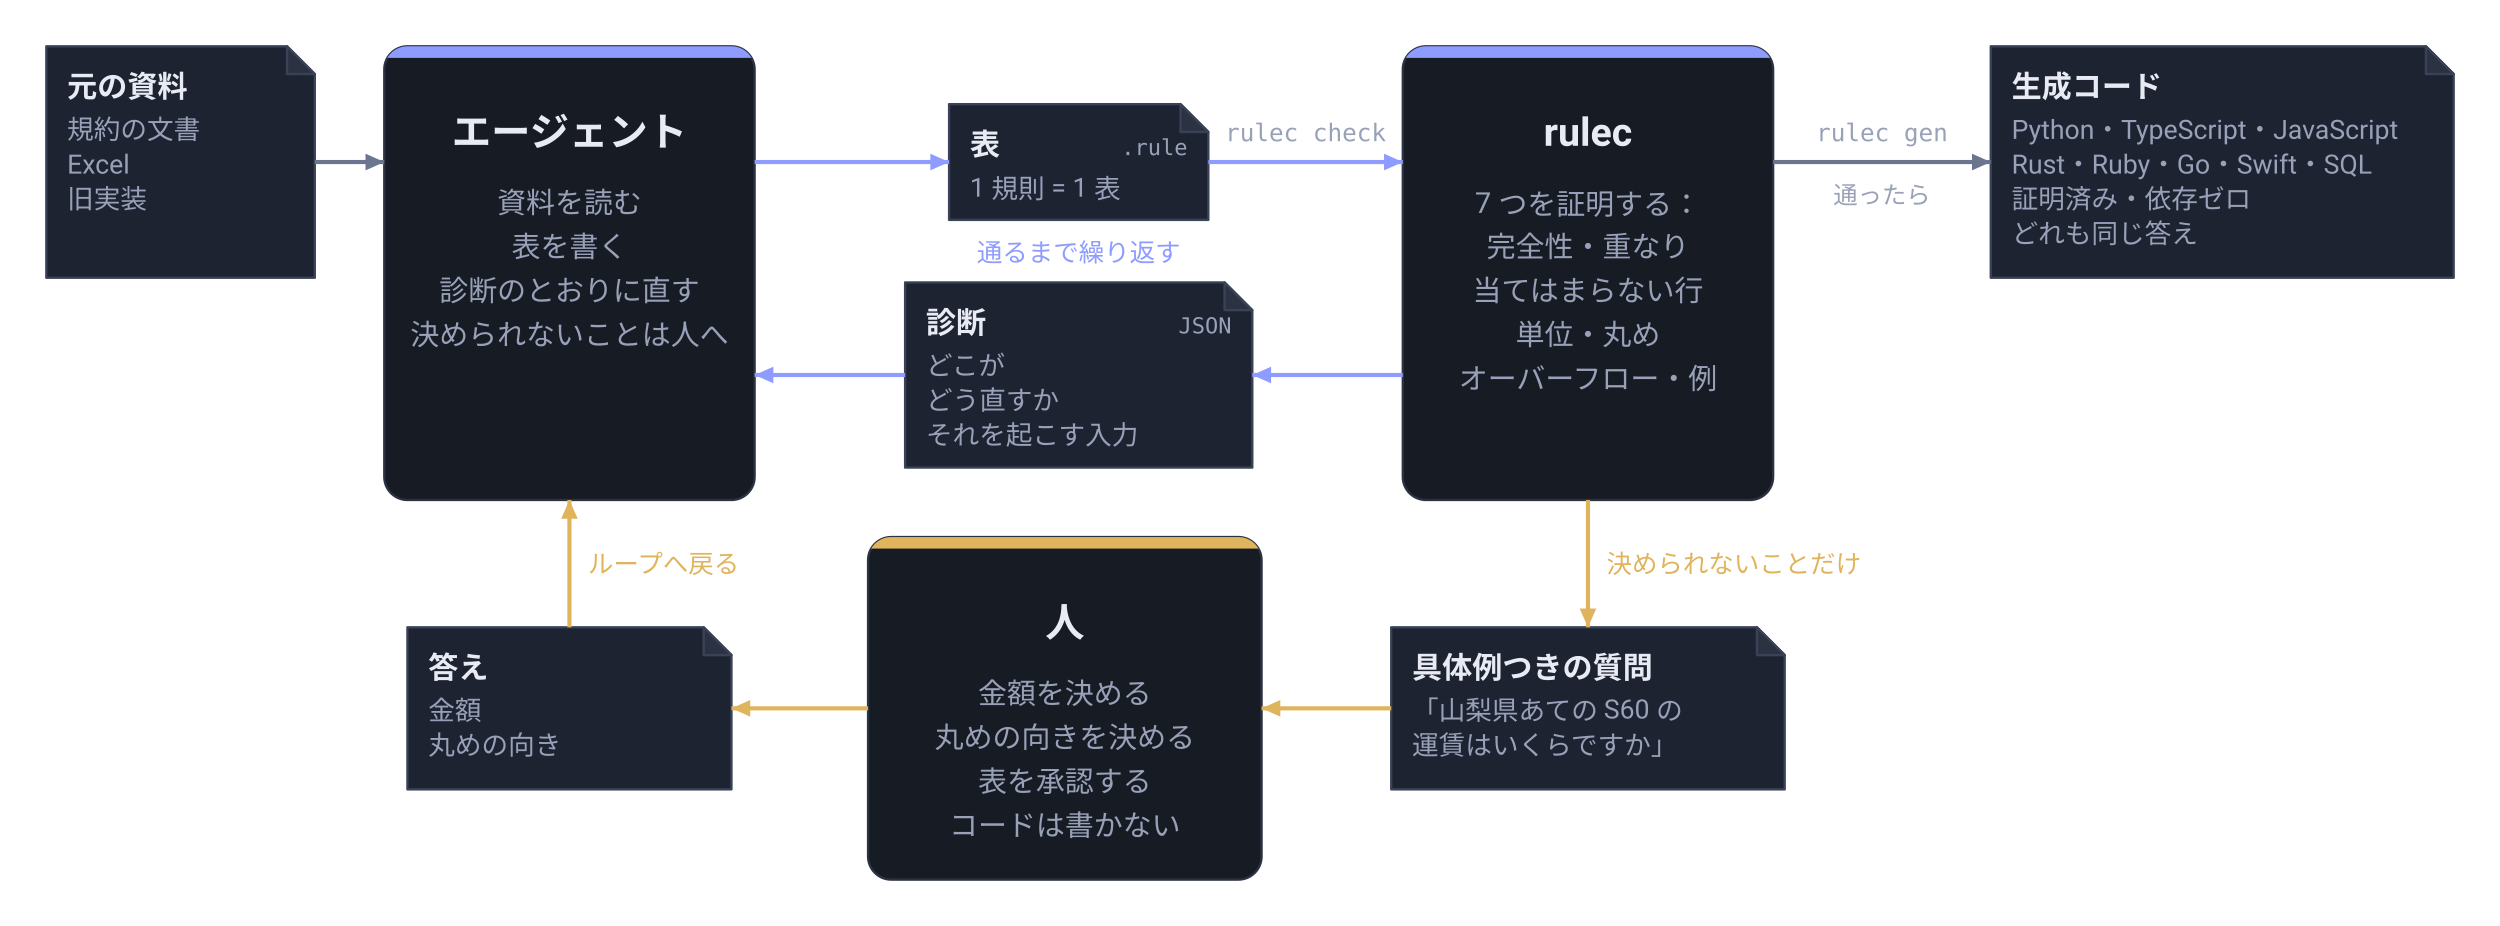
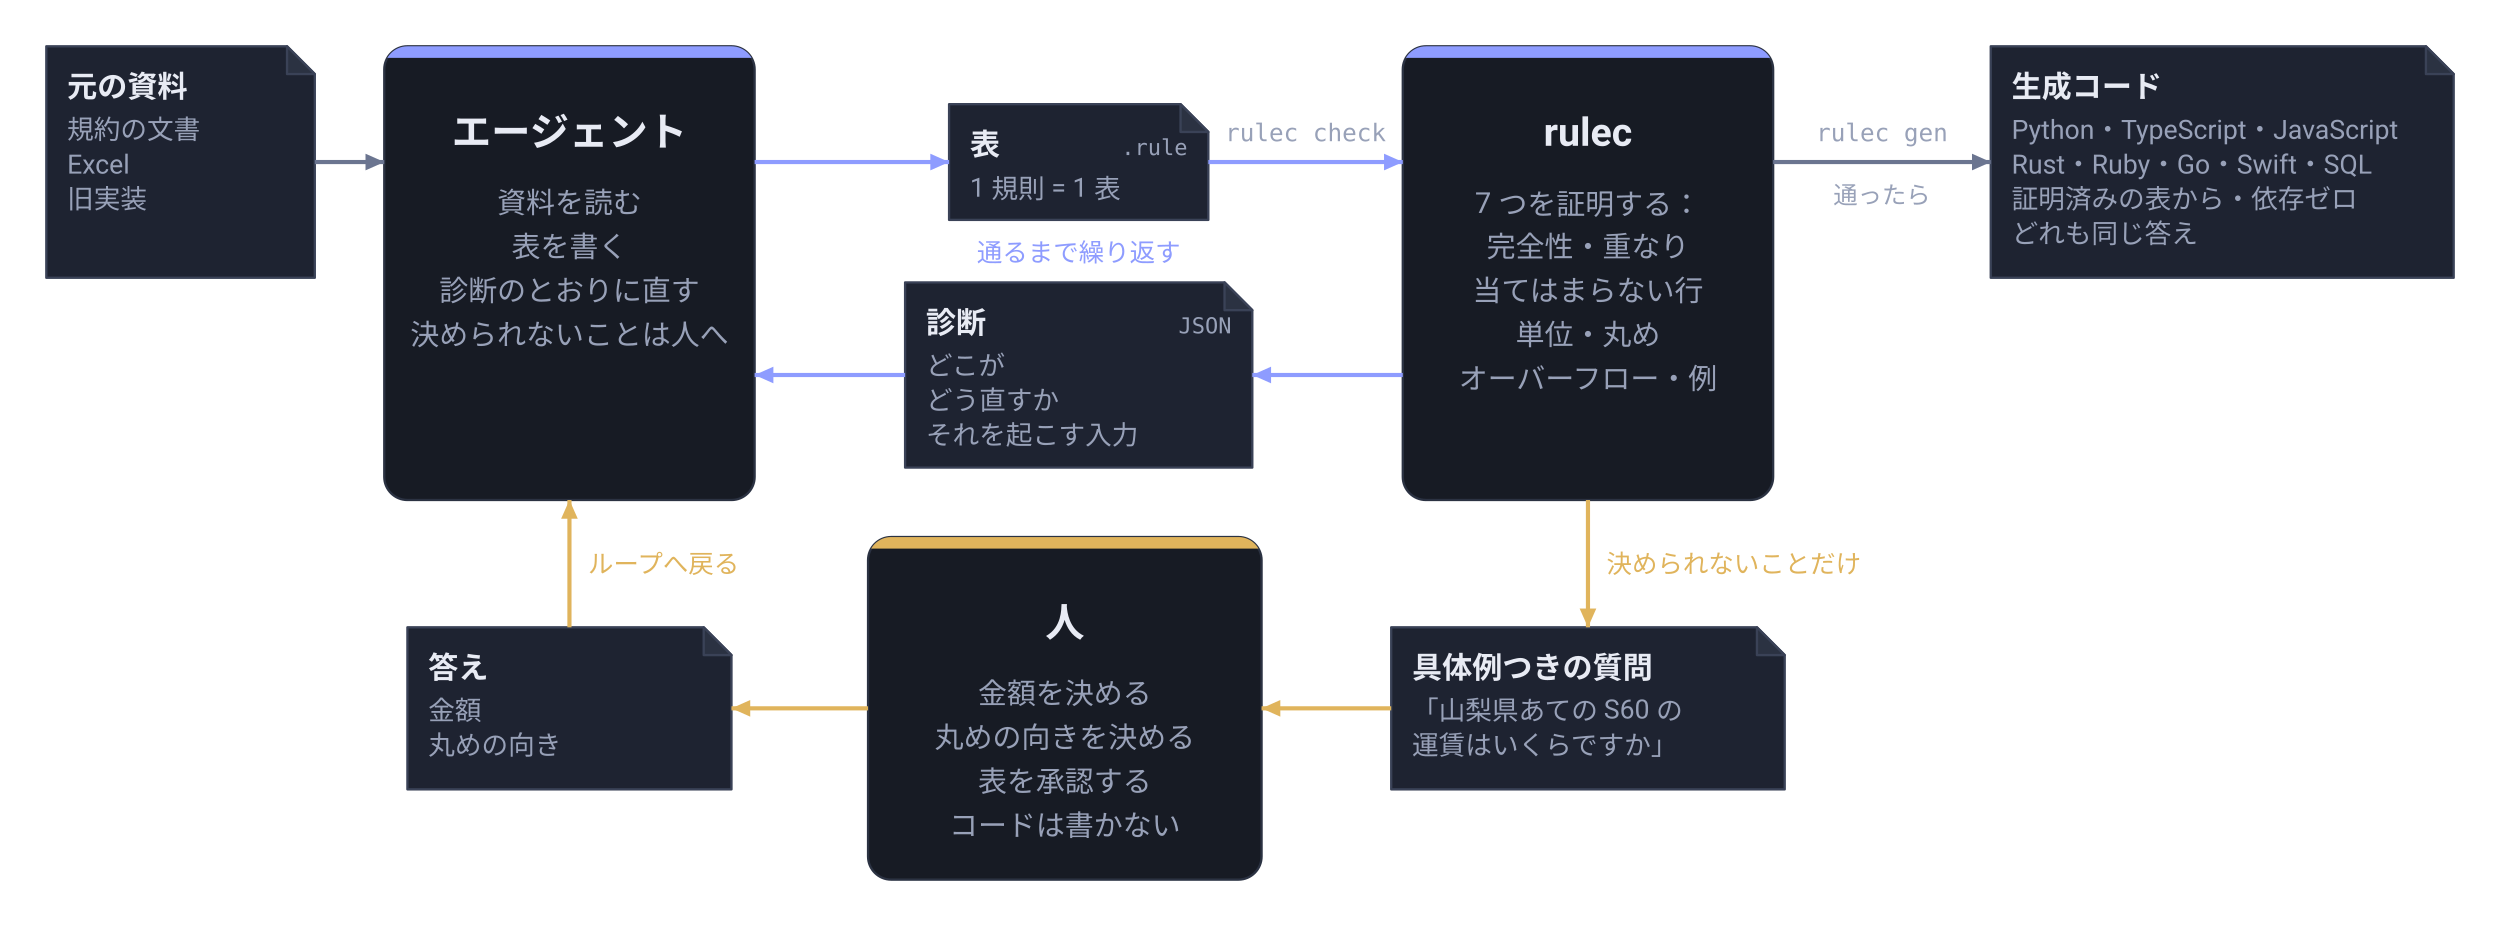
- <svg xmlns="http://www.w3.org/2000/svg" viewBox="0 0 1080 400" width="1080" height="400" role="img" aria-label="エージェントが資料を読んで表（.rule）を書き、rulec check にかける。rulec は診断（どこが・どう直すか・それを起こす入力）を返し、エージェントが直して、表が通るまで繰り返す。道具では決められないことだけが具体例つきの質問として人に渡り、人は金額と丸めの向きを答える。表が通ると rulec gen が証明済みの Python・TypeScript・JavaScript・Rust・Ruby・Go・Swift・SQL を出す。" font-family="-apple-system, BlinkMacSystemFont, &quot;Hiragino Sans&quot;, &quot;Noto Sans JP&quot;, &quot;Yu Gothic&quot;, Meiryo, &quot;Segoe UI&quot;, Roboto, sans-serif">
+ <svg xmlns="http://www.w3.org/2000/svg" viewBox="0 0 1080 400" width="1080" height="400" role="img" aria-label="エージェントが資料を読んで表（.rule）を書き、rulec check にかける。rulec は診断（どこが・どう直すか・それを起こす入力）を返し、エージェントが直して、表が通るまで繰り返す。道具では決められないことだけが具体例つきの質問として人に渡り、人は金額と丸めの向きを答える。表が通ると、証明済みの表から rulec gen が Python・TypeScript・JavaScript・Rust・Ruby・Go・Swift・SQL を出す。" font-family="-apple-system, BlinkMacSystemFont, &quot;Hiragino Sans&quot;, &quot;Noto Sans JP&quot;, &quot;Yu Gothic&quot;, Meiryo, &quot;Segoe UI&quot;, Roboto, sans-serif">
  <defs>
    <marker id="head-neutral" viewBox="0 0 10 10" refX="9" refY="5" markerWidth="9" markerHeight="9" markerUnits="userSpaceOnUse" orient="auto">
      <path d="M0,1 L9,5 L0,9 Z" fill="#6b7590" />
    </marker>
    <marker id="head-accent" viewBox="0 0 10 10" refX="9" refY="5" markerWidth="9" markerHeight="9" markerUnits="userSpaceOnUse" orient="auto">
      <path d="M0,1 L9,5 L0,9 Z" fill="#8e9cff" />
    </marker>
    <marker id="head-human" viewBox="0 0 10 10" refX="9" refY="5" markerWidth="9" markerHeight="9" markerUnits="userSpaceOnUse" orient="auto">
      <path d="M0,1 L9,5 L0,9 Z" fill="#e0b45c" />
    </marker>
  </defs>
  <clipPath id="clip-agent">
    <rect x="166" y="20" width="160" height="196" rx="10" />
  </clipPath>
  <rect x="166" y="20" width="160" height="196" rx="10" fill="#171b24" stroke="#2b3242" />
  <rect x="166" y="20" width="160" height="5" fill="#8e9cff" clip-path="url(#clip-agent)" />
  <text x="246.0" y="63" font-size="17" font-weight="700" text-anchor="middle" fill="#e8ebf4">エージェント</text>
  <text x="246.0" y="92" font-size="12.5" font-weight="400" text-anchor="middle" fill="#98a1b8">資料を読む</text>
  <text x="246.0" y="111" font-size="12.5" font-weight="400" text-anchor="middle" fill="#98a1b8">表を書く</text>
  <text x="246.0" y="130" font-size="12.5" font-weight="400" text-anchor="middle" fill="#98a1b8">診断のとおりに直す</text>
  <text x="246.0" y="149" font-size="12.5" font-weight="400" text-anchor="middle" fill="#98a1b8">決められないことは人へ</text>
  <clipPath id="clip-rulec">
    <rect x="606" y="20" width="160" height="196" rx="10" />
  </clipPath>
  <rect x="606" y="20" width="160" height="196" rx="10" fill="#171b24" stroke="#2b3242" />
  <rect x="606" y="20" width="160" height="5" fill="#8e9cff" clip-path="url(#clip-rulec)" />
  <text x="686.0" y="63" font-size="17" font-weight="700" text-anchor="middle" fill="#e8ebf4">rulec</text>
  <text x="686.0" y="92" font-size="12.5" font-weight="400" text-anchor="middle" fill="#98a1b8">7 つを証明する：</text>
  <text x="686.0" y="111" font-size="12.5" font-weight="400" text-anchor="middle" fill="#98a1b8">完全性・重なり</text>
  <text x="686.0" y="130" font-size="12.5" font-weight="400" text-anchor="middle" fill="#98a1b8">当てはまらない行</text>
  <text x="686.0" y="149" font-size="12.5" font-weight="400" text-anchor="middle" fill="#98a1b8">単位・丸め</text>
  <text x="686.0" y="168" font-size="12.5" font-weight="400" text-anchor="middle" fill="#98a1b8">オーバーフロー・例</text>
  <clipPath id="clip-person">
    <rect x="375" y="232" width="170" height="148" rx="10" />
  </clipPath>
  <rect x="375" y="232" width="170" height="148" rx="10" fill="#171b24" stroke="#2b3242" />
  <rect x="375" y="232" width="170" height="5" fill="#e0b45c" clip-path="url(#clip-person)" />
  <text x="460.0" y="275" font-size="17" font-weight="700" text-anchor="middle" fill="#e8ebf4">人</text>
  <text x="460.0" y="304" font-size="12.5" font-weight="400" text-anchor="middle" fill="#98a1b8">金額を決める</text>
  <text x="460.0" y="323" font-size="12.5" font-weight="400" text-anchor="middle" fill="#98a1b8">丸めの向きを決める</text>
  <text x="460.0" y="342" font-size="12.5" font-weight="400" text-anchor="middle" fill="#98a1b8">表を承認する</text>
  <text x="460.0" y="361" font-size="12.5" font-weight="400" text-anchor="middle" fill="#98a1b8">コードは書かない</text>
  <path d="M20,20 H124 L136,32 V120 H20 Z" fill="#1e2331" stroke="#3a4257" stroke-linejoin="round" />
  <path d="M124,20 V32 H136 Z" fill="#2b3242" stroke="#3a4257" stroke-linejoin="round" />
  <text x="29" y="42" font-size="13" font-weight="600" text-anchor="start" fill="#e8ebf4">元の資料</text>
  <text x="29" y="60" font-size="11.5" font-weight="400" text-anchor="start" fill="#98a1b8">規約の文書</text>
  <text x="29" y="75" font-size="11.5" font-weight="400" text-anchor="start" fill="#98a1b8">Excel</text>
  <text x="29" y="90" font-size="11.5" font-weight="400" text-anchor="start" fill="#98a1b8">旧実装</text>
  <path d="M410,45 H510 L522,57 V95 H410 Z" fill="#1e2331" stroke="#3a4257" stroke-linejoin="round" />
  <path d="M510,45 V57 H522 Z" fill="#2b3242" stroke="#3a4257" stroke-linejoin="round" />
  <text x="419" y="67" font-size="13" font-weight="600" text-anchor="start" fill="#e8ebf4">表</text>
  <text x="513" y="67" font-size="9.5" font-weight="400" text-anchor="end" fill="#98a1b8" font-family="ui-monospace, SFMono-Regular, Menlo, Consolas, monospace">.rule</text>
  <text x="419" y="85" font-size="11.5" font-weight="400" text-anchor="start" fill="#98a1b8">1 規則 = 1 表</text>
  <path d="M391,122 H529 L541,134 V202 H391 Z" fill="#1e2331" stroke="#3a4257" stroke-linejoin="round" />
  <path d="M529,122 V134 H541 Z" fill="#2b3242" stroke="#3a4257" stroke-linejoin="round" />
  <text x="400" y="144" font-size="13" font-weight="600" text-anchor="start" fill="#e8ebf4">診断</text>
  <text x="532" y="144" font-size="9.5" font-weight="400" text-anchor="end" fill="#98a1b8" font-family="ui-monospace, SFMono-Regular, Menlo, Consolas, monospace">JSON</text>
  <text x="400" y="162" font-size="11.5" font-weight="400" text-anchor="start" fill="#98a1b8">どこが</text>
  <text x="400" y="177" font-size="11.5" font-weight="400" text-anchor="start" fill="#98a1b8">どう直すか</text>
  <text x="400" y="192" font-size="11.5" font-weight="400" text-anchor="start" fill="#98a1b8">それを起こす入力</text>
  <path d="M860,20 H1048 L1060,32 V120 H860 Z" fill="#1e2331" stroke="#3a4257" stroke-linejoin="round" />
  <path d="M1048,20 V32 H1060 Z" fill="#2b3242" stroke="#3a4257" stroke-linejoin="round" />
  <text x="869" y="42" font-size="13" font-weight="600" text-anchor="start" fill="#e8ebf4">生成コード</text>
  <text x="869" y="60" font-size="11.5" font-weight="400" text-anchor="start" fill="#98a1b8">Python・TypeScript・JavaScript</text>
  <text x="869" y="75" font-size="11.5" font-weight="400" text-anchor="start" fill="#98a1b8">Rust・Ruby・Go・Swift・SQL</text>
-   <text x="869" y="90" font-size="11.5" font-weight="400" text-anchor="start" fill="#98a1b8">証明済み・依存ゼロ</text>
+   <text x="869" y="90" font-size="11.5" font-weight="400" text-anchor="start" fill="#98a1b8">証明済みの表から・依存ゼロ</text>
  <text x="869" y="105" font-size="11.5" font-weight="400" text-anchor="start" fill="#98a1b8">どれも同じ答え</text>
  <path d="M601,271 H759 L771,283 V341 H601 Z" fill="#1e2331" stroke="#3a4257" stroke-linejoin="round" />
  <path d="M759,271 V283 H771 Z" fill="#2b3242" stroke="#3a4257" stroke-linejoin="round" />
  <text x="610" y="293" font-size="13" font-weight="600" text-anchor="start" fill="#e8ebf4">具体例つきの質問</text>
  <text x="610" y="311" font-size="11.5" font-weight="400" text-anchor="start" fill="#98a1b8">「山梨県あての S60 の</text>
  <text x="610" y="326" font-size="11.5" font-weight="400" text-anchor="start" fill="#98a1b8">運賃はいくらですか」</text>
  <path d="M176,271 H304 L316,283 V341 H176 Z" fill="#1e2331" stroke="#3a4257" stroke-linejoin="round" />
  <path d="M304,271 V283 H316 Z" fill="#2b3242" stroke="#3a4257" stroke-linejoin="round" />
  <text x="185" y="293" font-size="13" font-weight="600" text-anchor="start" fill="#e8ebf4">答え</text>
  <text x="185" y="311" font-size="11.5" font-weight="400" text-anchor="start" fill="#98a1b8">金額</text>
  <text x="185" y="326" font-size="11.5" font-weight="400" text-anchor="start" fill="#98a1b8">丸めの向き</text>
  <line x1="136" y1="70" x2="166" y2="70" stroke="#6b7590" stroke-width="1.8" marker-end="url(#head-neutral)" />
  <line x1="326" y1="70" x2="410" y2="70" stroke="#8e9cff" stroke-width="1.8" marker-end="url(#head-accent)" />
  <line x1="522" y1="70" x2="606" y2="70" stroke="#8e9cff" stroke-width="1.8" marker-end="url(#head-accent)" />
  <text x="564.0" y="61" font-size="10.5" font-weight="400" text-anchor="middle" fill="#98a1b8" font-family="ui-monospace, SFMono-Regular, Menlo, Consolas, monospace">rulec check</text>
  <line x1="606" y1="162" x2="541" y2="162" stroke="#8e9cff" stroke-width="1.8" marker-end="url(#head-accent)" />
  <line x1="391" y1="162" x2="326" y2="162" stroke="#8e9cff" stroke-width="1.8" marker-end="url(#head-accent)" />
  <text x="466.0" y="113" font-size="11" font-weight="400" text-anchor="middle" fill="#8e9cff">通るまで繰り返す</text>
  <line x1="766" y1="70" x2="860" y2="70" stroke="#6b7590" stroke-width="1.8" marker-end="url(#head-neutral)" />
  <text x="813.0" y="61" font-size="10.5" font-weight="400" text-anchor="middle" fill="#98a1b8" font-family="ui-monospace, SFMono-Regular, Menlo, Consolas, monospace">rulec gen</text>
  <text x="813.0" y="88" font-size="10.5" font-weight="400" text-anchor="middle" fill="#98a1b8">通ったら</text>
  <line x1="686" y1="216" x2="686" y2="271" stroke="#e0b45c" stroke-width="1.8" marker-end="url(#head-human)" />
  <text x="694" y="247.5" font-size="11" font-weight="400" text-anchor="start" fill="#e0b45c">決められないことだけ</text>
  <line x1="601" y1="306" x2="545" y2="306" stroke="#e0b45c" stroke-width="1.8" marker-end="url(#head-human)" />
  <line x1="375" y1="306" x2="316" y2="306" stroke="#e0b45c" stroke-width="1.8" marker-end="url(#head-human)" />
  <line x1="246" y1="271" x2="246" y2="216" stroke="#e0b45c" stroke-width="1.8" marker-end="url(#head-human)" />
  <text x="254" y="247.5" font-size="11" font-weight="400" text-anchor="start" fill="#e0b45c">ループへ戻る</text>
</svg>
